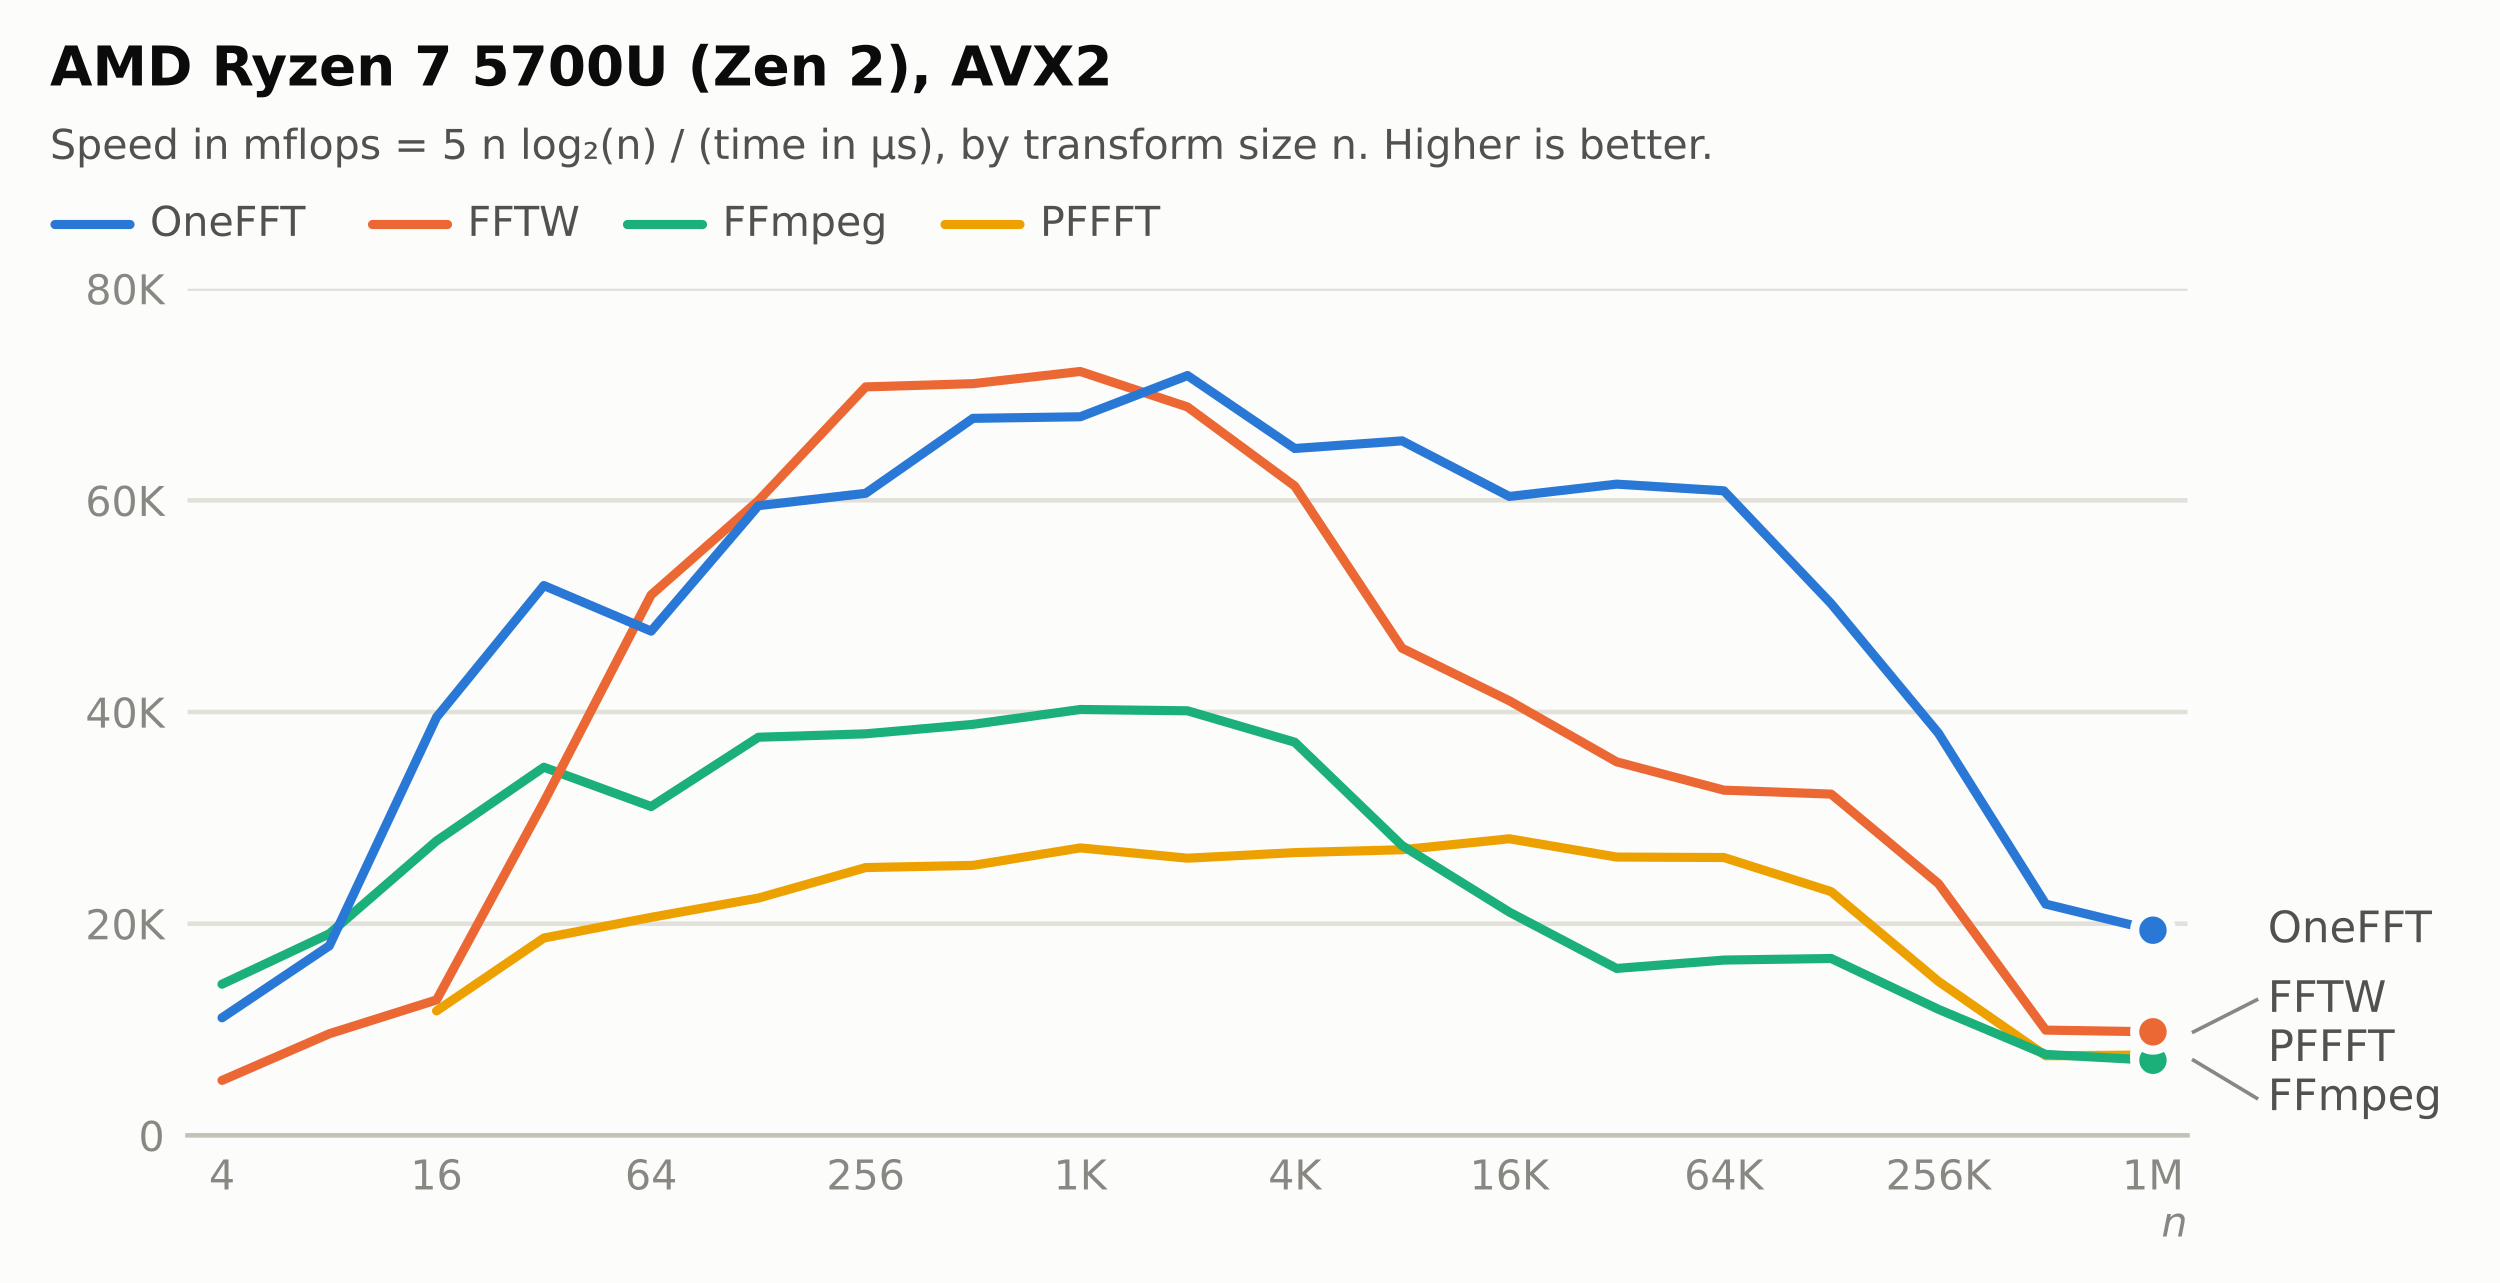
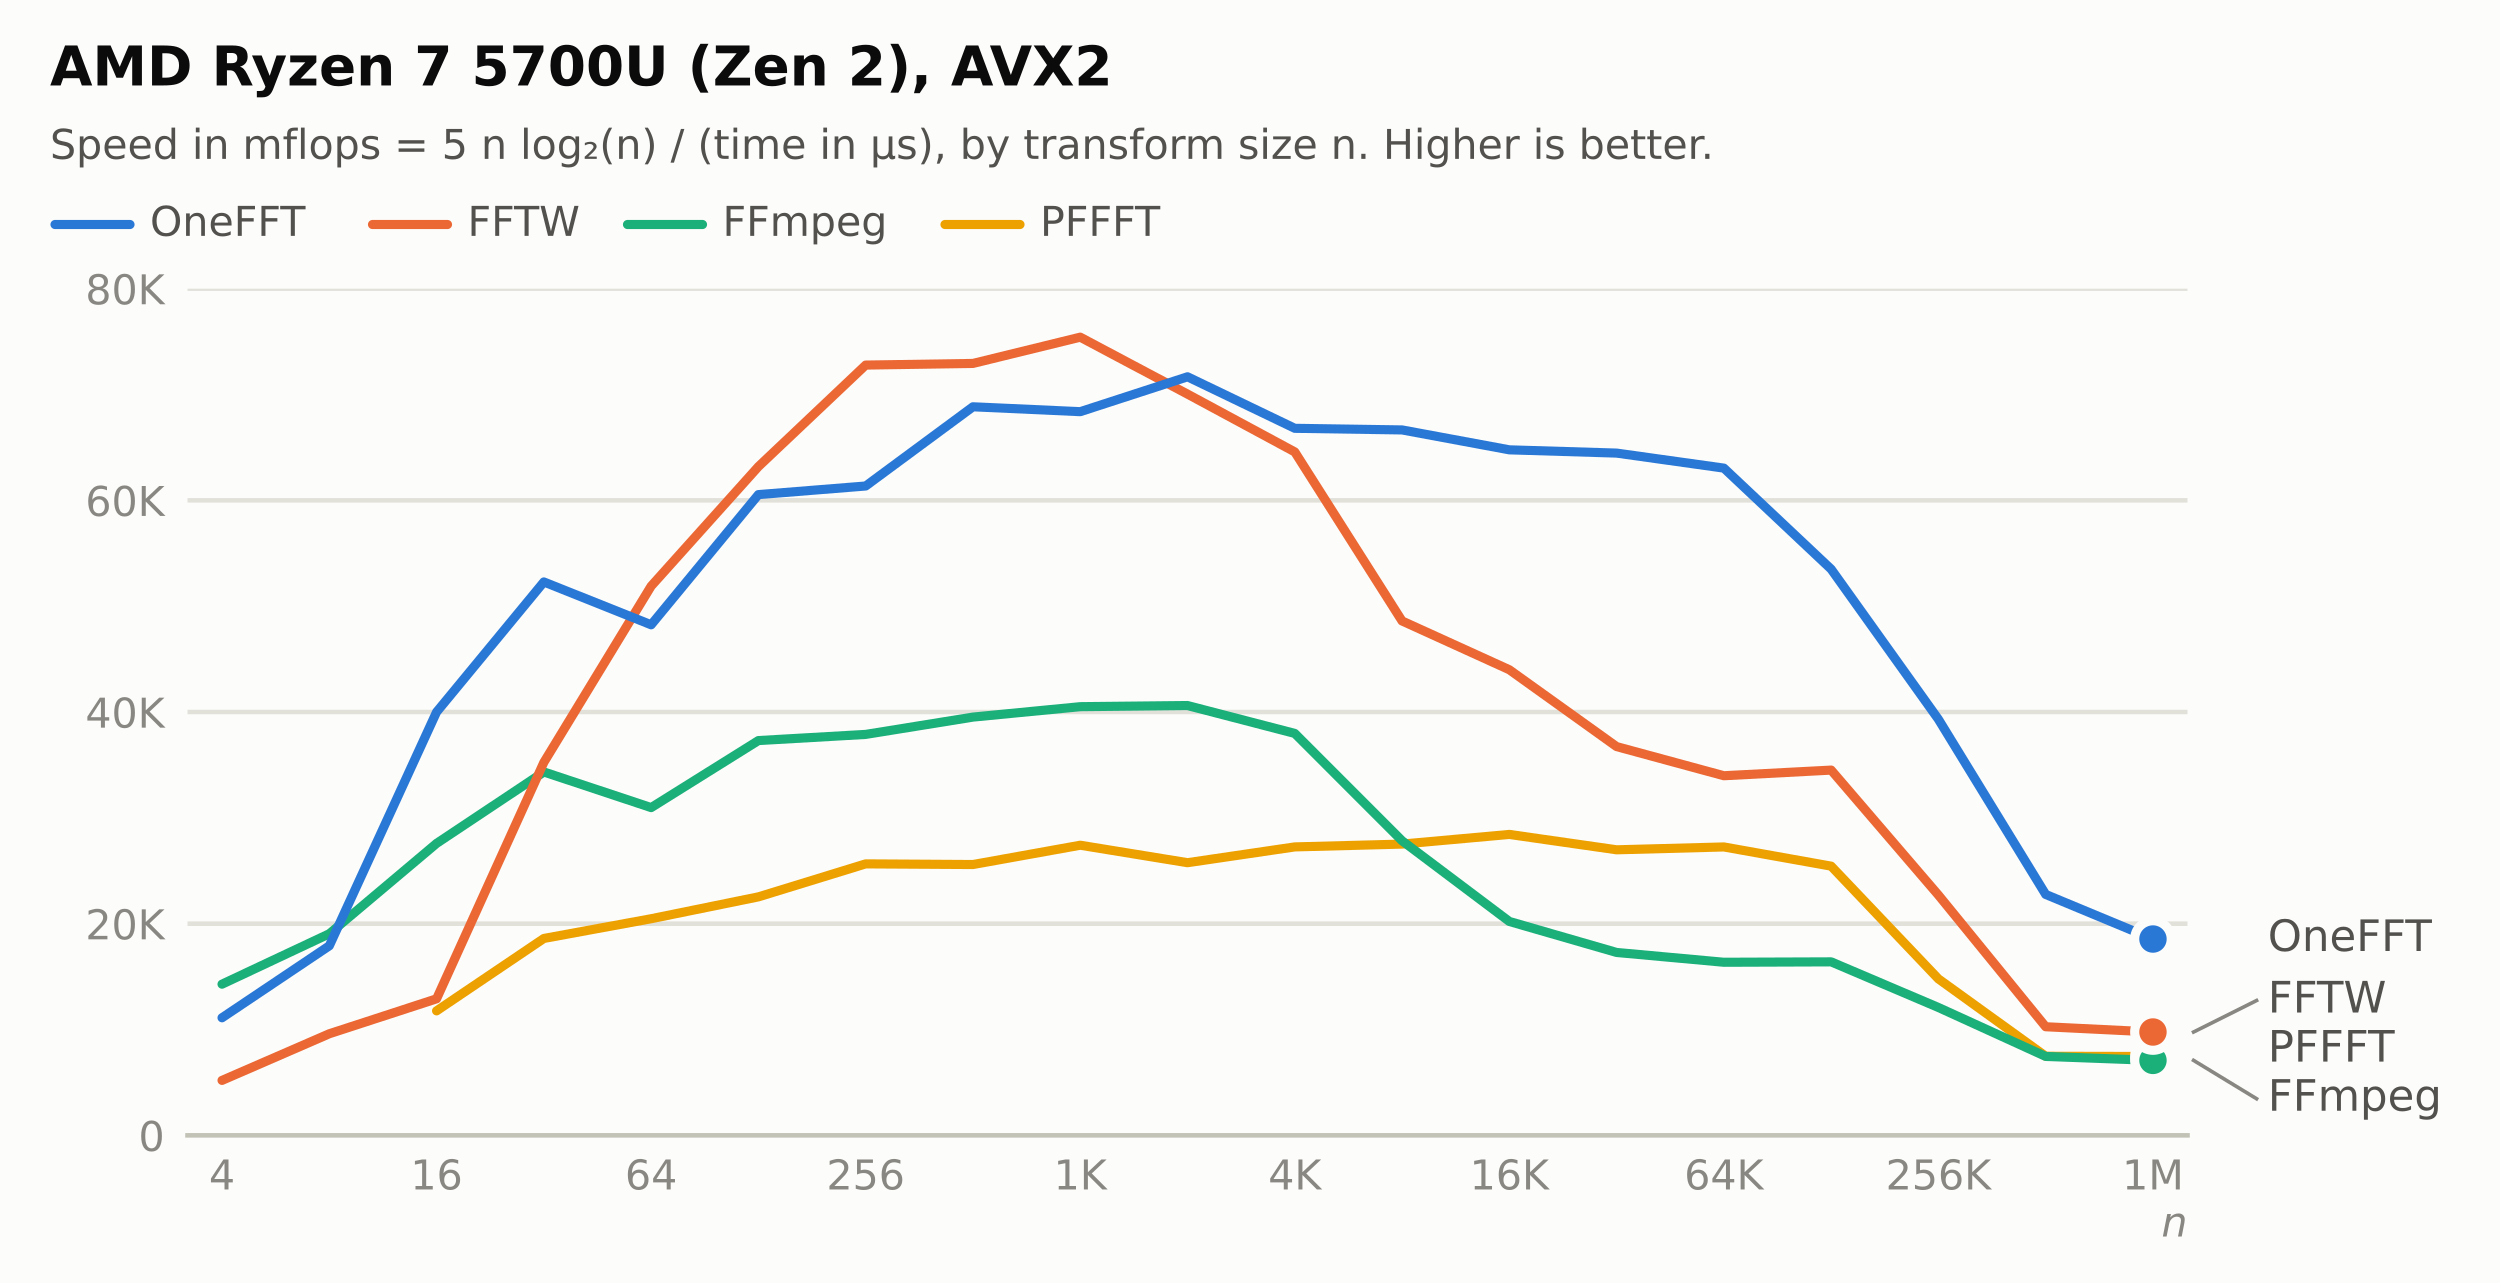
<svg xmlns="http://www.w3.org/2000/svg" xmlns:xlink="http://www.w3.org/1999/xlink" width="547.2pt" height="280.8pt" viewBox="0 0 547.2 280.8" version="1.1">
  <defs>
    <style type="text/css">*{stroke-linejoin: round; stroke-linecap: butt}</style>
  </defs>
  <g id="figure_1">
    <g id="patch_1">
      <path d="M 0 280.8  L 547.2 280.8  L 547.2 0  L 0 0  z " style="fill: #fcfcfb" />
    </g>
    <g id="axes_1">
      <g id="patch_2">
        <path d="M 41.04 248.508  L 478.8 248.508  L 478.8 63.18  L 41.04 63.18  z " style="fill: #fcfcfb" />
      </g>
      <g id="matplotlib.axis_1">
        <g id="xtick_1">
          <g id="line2d_1" />
          <g id="text_1">
            <text style="font-size: 9px; font-family: system-ui, -apple-system, 'Segoe UI', 'DejaVu Sans', sans-serif; text-anchor: middle; fill: #898781" x="48.599" y="260.347" transform="rotate(-0 48.59891 260.3466)">4</text>
          </g>
        </g>
        <g id="xtick_2">
          <g id="line2d_2" />
          <g id="text_2">
            <text style="font-size: 9px; font-family: system-ui, -apple-system, 'Segoe UI', 'DejaVu Sans', sans-serif; text-anchor: middle; fill: #898781" x="95.559" y="260.347" transform="rotate(-0 95.55915 260.3466)">16</text>
          </g>
        </g>
        <g id="xtick_3">
          <g id="line2d_3" />
          <g id="text_3">
            <text style="font-size: 9px; font-family: system-ui, -apple-system, 'Segoe UI', 'DejaVu Sans', sans-serif; text-anchor: middle; fill: #898781" x="142.519" y="260.347" transform="rotate(-0 142.5194 260.3466)">64</text>
          </g>
        </g>
        <g id="xtick_4">
          <g id="line2d_4" />
          <g id="text_4">
            <text style="font-size: 9px; font-family: system-ui, -apple-system, 'Segoe UI', 'DejaVu Sans', sans-serif; text-anchor: middle; fill: #898781" x="189.48" y="260.347" transform="rotate(-0 189.4796 260.3466)">256</text>
          </g>
        </g>
        <g id="xtick_5">
          <g id="line2d_5" />
          <g id="text_5">
            <text style="font-size: 9px; font-family: system-ui, -apple-system, 'Segoe UI', 'DejaVu Sans', sans-serif; text-anchor: middle; fill: #898781" x="236.44" y="260.347" transform="rotate(-0 236.4399 260.3466)">1K</text>
          </g>
        </g>
        <g id="xtick_6">
          <g id="line2d_6" />
          <g id="text_6">
            <text style="font-size: 9px; font-family: system-ui, -apple-system, 'Segoe UI', 'DejaVu Sans', sans-serif; text-anchor: middle; fill: #898781" x="283.4" y="260.347" transform="rotate(-0 283.4001 260.3466)">4K</text>
          </g>
        </g>
        <g id="xtick_7">
          <g id="line2d_7" />
          <g id="text_7">
            <text style="font-size: 9px; font-family: system-ui, -apple-system, 'Segoe UI', 'DejaVu Sans', sans-serif; text-anchor: middle; fill: #898781" x="330.36" y="260.347" transform="rotate(-0 330.3604 260.3466)">16K</text>
          </g>
        </g>
        <g id="xtick_8">
          <g id="line2d_8" />
          <g id="text_8">
            <text style="font-size: 9px; font-family: system-ui, -apple-system, 'Segoe UI', 'DejaVu Sans', sans-serif; text-anchor: middle; fill: #898781" x="377.321" y="260.347" transform="rotate(-0 377.3206 260.3466)">64K</text>
          </g>
        </g>
        <g id="xtick_9">
          <g id="line2d_9" />
          <g id="text_9">
            <text style="font-size: 9px; font-family: system-ui, -apple-system, 'Segoe UI', 'DejaVu Sans', sans-serif; text-anchor: middle; fill: #898781" x="424.281" y="260.347" transform="rotate(-0 424.2808 260.3466)">256K</text>
          </g>
        </g>
        <g id="xtick_10">
          <g id="line2d_10" />
          <g id="text_10">
            <text style="font-size: 9px; font-family: system-ui, -apple-system, 'Segoe UI', 'DejaVu Sans', sans-serif; text-anchor: middle; fill: #898781" x="471.241" y="260.347" transform="rotate(-0 471.2411 260.3466)">1M</text>
          </g>
        </g>
      </g>
      <g id="matplotlib.axis_2">
        <g id="ytick_1">
          <g id="line2d_11">
            <path d="M 41.04 248.508  L 478.8 248.508  " clip-path="url(#p783c82a42f)" style="fill: none; stroke: #e1e0d9; stroke-linecap: square" />
          </g>
          <g id="line2d_12" />
          <g id="text_11">
            <text style="font-size: 9px; font-family: system-ui, -apple-system, 'Segoe UI', 'DejaVu Sans', sans-serif; text-anchor: end; fill: #898781" x="36.04" y="251.927" transform="rotate(-0 36.04 251.9273)">0</text>
          </g>
        </g>
        <g id="ytick_2">
          <g id="line2d_13">
            <path d="M 41.04 202.176  L 478.8 202.176  " clip-path="url(#p783c82a42f)" style="fill: none; stroke: #e1e0d9; stroke-linecap: square" />
          </g>
          <g id="line2d_14" />
          <g id="text_12">
            <text style="font-size: 9px; font-family: system-ui, -apple-system, 'Segoe UI', 'DejaVu Sans', sans-serif; text-anchor: end; fill: #898781" x="36.04" y="205.595" transform="rotate(-0 36.04 205.5953)">20K</text>
          </g>
        </g>
        <g id="ytick_3">
          <g id="line2d_15">
            <path d="M 41.04 155.844  L 478.8 155.844  " clip-path="url(#p783c82a42f)" style="fill: none; stroke: #e1e0d9; stroke-linecap: square" />
          </g>
          <g id="line2d_16" />
          <g id="text_13">
            <text style="font-size: 9px; font-family: system-ui, -apple-system, 'Segoe UI', 'DejaVu Sans', sans-serif; text-anchor: end; fill: #898781" x="36.04" y="159.263" transform="rotate(-0 36.04 159.2633)">40K</text>
          </g>
        </g>
        <g id="ytick_4">
          <g id="line2d_17">
            <path d="M 41.04 109.512  L 478.8 109.512  " clip-path="url(#p783c82a42f)" style="fill: none; stroke: #e1e0d9; stroke-linecap: square" />
          </g>
          <g id="line2d_18" />
          <g id="text_14">
            <text style="font-size: 9px; font-family: system-ui, -apple-system, 'Segoe UI', 'DejaVu Sans', sans-serif; text-anchor: end; fill: #898781" x="36.04" y="112.931" transform="rotate(-0 36.04 112.9313)">60K</text>
          </g>
        </g>
        <g id="ytick_5">
          <g id="line2d_19">
            <path d="M 41.04 63.18  L 478.8 63.18  " clip-path="url(#p783c82a42f)" style="fill: none; stroke: #e1e0d9; stroke-linecap: square" />
          </g>
          <g id="line2d_20" />
          <g id="text_15">
            <text style="font-size: 9px; font-family: system-ui, -apple-system, 'Segoe UI', 'DejaVu Sans', sans-serif; text-anchor: end; fill: #898781" x="36.04" y="66.599" transform="rotate(-0 36.04 66.5993)">80K</text>
          </g>
        </g>
      </g>
      <g id="line2d_21">
-         <path d="M 480.129 232.072  L 493.916 240.361  " style="fill: none; stroke: #898781; stroke-width: 0.8; stroke-linecap: square" />
+         <path d="M 480.129 232.099  L 493.916 240.493  " style="fill: none; stroke: #898781; stroke-width: 0.8; stroke-linecap: square" />
      </g>
      <g id="line2d_22">
-         <path d="M 480.129 225.846  L 493.916 218.863  " style="fill: none; stroke: #898781; stroke-width: 0.8; stroke-linecap: square" />
+         <path d="M 480.129 225.886  L 493.916 218.994  " style="fill: none; stroke: #898781; stroke-width: 0.8; stroke-linecap: square" />
      </g>
      <g id="line2d_23">
-         <path d="M 95.559 221.254  L 119.039 205.308  L 142.519 200.784  L 166 196.564  L 189.48 189.892  L 212.96 189.413  L 236.44 185.588  L 259.92 187.845  L 283.4 186.615  L 306.88 185.988  L 330.36 183.591  L 353.84 187.593  L 377.321 187.693  L 400.801 195.161  L 424.281 214.805  L 447.761 231.084  L 471.241 230.918  " clip-path="url(#p783c82a42f)" style="fill: none; stroke: #eda100; stroke-width: 2; stroke-linecap: round" />
+         <path d="M 95.559 221.254  L 119.039 205.408  L 142.519 201.089  L 166 196.303  L 189.48 189.084  L 212.96 189.229  L 236.44 185.002  L 259.92 188.827  L 283.4 185.371  L 306.88 184.755  L 330.36 182.638  L 353.84 186.005  L 377.321 185.379  L 400.801 189.583  L 424.281 214.265  L 447.761 231.192  L 471.241 231.245  " clip-path="url(#p783c82a42f)" style="fill: none; stroke: #eda100; stroke-width: 2; stroke-linecap: round" />
      </g>
      <g id="line2d_24">
-         <path d="M 48.599 215.414  L 72.079 204.382  L 95.559 184.046  L 119.039 167.931  L 142.519 176.536  L 166 161.368  L 189.48 160.616  L 212.96 158.546  L 236.44 155.291  L 259.92 155.583  L 283.4 162.457  L 306.88 185.068  L 330.36 199.641  L 353.84 211.972  L 377.321 210.138  L 400.801 209.794  L 424.281 220.919  L 447.761 230.789  L 471.241 232.072  " clip-path="url(#p783c82a42f)" style="fill: none; stroke: #1baf7a; stroke-width: 2; stroke-linecap: round" />
+         <path d="M 48.599 215.414  L 72.079 204.382  L 95.559 184.602  L 119.039 168.968  L 142.519 176.768  L 166 162.094  L 189.48 160.746  L 212.96 156.957  L 236.44 154.678  L 259.92 154.427  L 283.4 160.532  L 306.88 184.026  L 330.36 201.691  L 353.84 208.475  L 377.321 210.621  L 400.801 210.531  L 424.281 220.52  L 447.761 231.23  L 471.241 232.099  " clip-path="url(#p783c82a42f)" style="fill: none; stroke: #1baf7a; stroke-width: 2; stroke-linecap: round" />
      </g>
      <g id="line2d_25">
-         <path d="M 48.599 236.474  L 72.079 226.269  L 95.559 218.856  L 119.039 175.544  L 142.519 130.214  L 166 109.574  L 189.48 84.682  L 212.96 83.975  L 236.44 81.31  L 259.92 89.076  L 283.4 106.393  L 306.88 141.879  L 330.36 153.387  L 353.84 166.75  L 377.321 172.953  L 400.801 173.815  L 424.281 193.404  L 447.761 225.47  L 471.241 225.846  " clip-path="url(#p783c82a42f)" style="fill: none; stroke: #eb6834; stroke-width: 2; stroke-linecap: round" />
+         <path d="M 48.599 236.474  L 72.079 226.269  L 95.559 218.616  L 119.039 166.866  L 142.519 128.295  L 166 102.128  L 189.48 79.908  L 212.96 79.548  L 236.44 73.799  L 259.92 86.261  L 283.4 98.917  L 306.88 135.913  L 330.36 146.595  L 353.84 163.417  L 377.321 169.793  L 400.801 168.559  L 424.281 195.918  L 447.761 224.733  L 471.241 225.886  " clip-path="url(#p783c82a42f)" style="fill: none; stroke: #eb6834; stroke-width: 2; stroke-linecap: round" />
      </g>
      <g id="patch_3">
        <path d="M 41.04 248.508  L 478.8 248.508  " style="fill: none; stroke: #c3c2b7; stroke-linejoin: miter; stroke-linecap: square" />
      </g>
      <g id="line2d_26">
-         <path d="M 48.599 222.768  L 72.079 207.017  L 95.559 156.988  L 119.039 128.165  L 142.519 138.139  L 166 110.681  L 189.48 107.975  L 212.96 91.57  L 236.44 91.221  L 259.92 82.197  L 283.4 98.163  L 306.88 96.493  L 330.36 108.664  L 353.84 105.967  L 377.321 107.435  L 400.801 132.129  L 424.281 160.483  L 447.761 197.889  L 471.241 203.603  " clip-path="url(#p783c82a42f)" style="fill: none; stroke: #2a78d6; stroke-width: 2; stroke-linecap: round" />
+         <path d="M 48.599 222.768  L 72.079 207.017  L 95.559 155.844  L 119.039 127.379  L 142.519 136.752  L 166 108.26  L 189.48 106.375  L 212.96 89.038  L 236.44 90.108  L 259.92 82.472  L 283.4 93.749  L 306.88 94.103  L 330.36 98.46  L 353.84 99.173  L 377.321 102.464  L 400.801 124.579  L 424.281 157.441  L 447.761 195.775  L 471.241 205.535  " clip-path="url(#p783c82a42f)" style="fill: none; stroke: #2a78d6; stroke-width: 2; stroke-linecap: round" />
      </g>
      <g id="text_16">
-         <text style="font-size: 9.5px; font-family: system-ui, -apple-system, 'Segoe UI', 'DejaVu Sans', sans-serif; text-anchor: start; fill: #52514e" x="496.374" y="242.983" transform="rotate(-0 496.374 242.9826)">FFmpeg</text>
+         <text style="font-size: 9.5px; font-family: system-ui, -apple-system, 'Segoe UI', 'DejaVu Sans', sans-serif; text-anchor: start; fill: #52514e" x="496.374" y="243.114" transform="rotate(-0 496.374 243.1139)">FFmpeg</text>
      </g>
      <g id="text_17">
-         <text style="font-size: 9.5px; font-family: system-ui, -apple-system, 'Segoe UI', 'DejaVu Sans', sans-serif; text-anchor: start; fill: #52514e" x="496.374" y="232.234" transform="rotate(-0 496.374 232.2336)">PFFFT</text>
+         <text style="font-size: 9.5px; font-family: system-ui, -apple-system, 'Segoe UI', 'DejaVu Sans', sans-serif; text-anchor: start; fill: #52514e" x="496.374" y="232.365" transform="rotate(-0 496.374 232.3649)">PFFFT</text>
      </g>
      <g id="text_18">
-         <text style="font-size: 9.5px; font-family: system-ui, -apple-system, 'Segoe UI', 'DejaVu Sans', sans-serif; text-anchor: start; fill: #52514e" x="496.374" y="221.485" transform="rotate(-0 496.374 221.4845)">FFTW</text>
+         <text style="font-size: 9.5px; font-family: system-ui, -apple-system, 'Segoe UI', 'DejaVu Sans', sans-serif; text-anchor: start; fill: #52514e" x="496.374" y="221.616" transform="rotate(-0 496.374 221.6159)">FFTW</text>
      </g>
      <g id="text_19">
-         <text style="font-size: 9.5px; font-family: system-ui, -apple-system, 'Segoe UI', 'DejaVu Sans', sans-serif; text-anchor: start; fill: #52514e" x="496.374" y="206.224" transform="rotate(-0 496.374 206.2241)">OneFFT</text>
+         <text style="font-size: 9.5px; font-family: system-ui, -apple-system, 'Segoe UI', 'DejaVu Sans', sans-serif; text-anchor: start; fill: #52514e" x="496.374" y="208.157" transform="rotate(-0 496.374 208.1566)">OneFFT</text>
      </g>
      <g id="line2d_27">
-         <path d="M 471.241 230.918  " style="fill: none; stroke: #1f77b4; stroke-width: 1.5; stroke-linecap: square" />
+         <path d="M 471.241 231.245  " style="fill: none; stroke: #1f77b4; stroke-width: 1.5; stroke-linecap: square" />
        <defs>
          <path id="m5d4fb2577f" d="M 0 4  C 1.061 4 2.078 3.579 2.828 2.828  C 3.579 2.078 4 1.061 4 0  C 4 -1.061 3.579 -2.078 2.828 -2.828  C 2.078 -3.579 1.061 -4 0 -4  C -1.061 -4 -2.078 -3.579 -2.828 -2.828  C -3.579 -2.078 -4 -1.061 -4 0  C -4 1.061 -3.579 2.078 -2.828 2.828  C -2.078 3.579 -1.061 4 0 4  z " style="stroke: #fcfcfb; stroke-width: 2" />
        </defs>
        <g>
-           <use xlink:href="#m5d4fb2577f" x="471.241" y="230.918" style="fill: #eda100; stroke: #fcfcfb; stroke-width: 2" />
+           <use xlink:href="#m5d4fb2577f" x="471.241" y="231.245" style="fill: #eda100; stroke: #fcfcfb; stroke-width: 2" />
        </g>
      </g>
      <g id="line2d_28">
-         <path d="M 471.241 232.072  " style="fill: none; stroke: #ff7f0e; stroke-width: 1.5; stroke-linecap: square" />
+         <path d="M 471.241 232.099  " style="fill: none; stroke: #ff7f0e; stroke-width: 1.5; stroke-linecap: square" />
        <defs>
          <path id="mb385538bec" d="M 0 4  C 1.061 4 2.078 3.579 2.828 2.828  C 3.579 2.078 4 1.061 4 0  C 4 -1.061 3.579 -2.078 2.828 -2.828  C 2.078 -3.579 1.061 -4 0 -4  C -1.061 -4 -2.078 -3.579 -2.828 -2.828  C -3.579 -2.078 -4 -1.061 -4 0  C -4 1.061 -3.579 2.078 -2.828 2.828  C -2.078 3.579 -1.061 4 0 4  z " style="stroke: #fcfcfb; stroke-width: 2" />
        </defs>
        <g>
-           <use xlink:href="#mb385538bec" x="471.241" y="232.072" style="fill: #1baf7a; stroke: #fcfcfb; stroke-width: 2" />
+           <use xlink:href="#mb385538bec" x="471.241" y="232.099" style="fill: #1baf7a; stroke: #fcfcfb; stroke-width: 2" />
        </g>
      </g>
      <g id="line2d_29">
-         <path d="M 471.241 225.846  " style="fill: none; stroke: #2ca02c; stroke-width: 1.5; stroke-linecap: square" />
+         <path d="M 471.241 225.886  " style="fill: none; stroke: #2ca02c; stroke-width: 1.5; stroke-linecap: square" />
        <defs>
          <path id="m1467af2e55" d="M 0 4  C 1.061 4 2.078 3.579 2.828 2.828  C 3.579 2.078 4 1.061 4 0  C 4 -1.061 3.579 -2.078 2.828 -2.828  C 2.078 -3.579 1.061 -4 0 -4  C -1.061 -4 -2.078 -3.579 -2.828 -2.828  C -3.579 -2.078 -4 -1.061 -4 0  C -4 1.061 -3.579 2.078 -2.828 2.828  C -2.078 3.579 -1.061 4 0 4  z " style="stroke: #fcfcfb; stroke-width: 2" />
        </defs>
        <g>
-           <use xlink:href="#m1467af2e55" x="471.241" y="225.846" style="fill: #eb6834; stroke: #fcfcfb; stroke-width: 2" />
+           <use xlink:href="#m1467af2e55" x="471.241" y="225.886" style="fill: #eb6834; stroke: #fcfcfb; stroke-width: 2" />
        </g>
      </g>
      <g id="line2d_30">
-         <path d="M 471.241 203.603  " style="fill: none; stroke: #d62728; stroke-width: 1.5; stroke-linecap: square" />
+         <path d="M 471.241 205.535  " style="fill: none; stroke: #d62728; stroke-width: 1.5; stroke-linecap: square" />
        <defs>
          <path id="mdb0aa99128" d="M 0 4  C 1.061 4 2.078 3.579 2.828 2.828  C 3.579 2.078 4 1.061 4 0  C 4 -1.061 3.579 -2.078 2.828 -2.828  C 2.078 -3.579 1.061 -4 0 -4  C -1.061 -4 -2.078 -3.579 -2.828 -2.828  C -3.579 -2.078 -4 -1.061 -4 0  C -4 1.061 -3.579 2.078 -2.828 2.828  C -2.078 3.579 -1.061 4 0 4  z " style="stroke: #fcfcfb; stroke-width: 2" />
        </defs>
        <g>
-           <use xlink:href="#mdb0aa99128" x="471.241" y="203.603" style="fill: #2a78d6; stroke: #fcfcfb; stroke-width: 2" />
+           <use xlink:href="#mdb0aa99128" x="471.241" y="205.535" style="fill: #2a78d6; stroke: #fcfcfb; stroke-width: 2" />
        </g>
      </g>
    </g>
    <g id="line2d_31">
      <path d="M 12.038 49.14  L 28.454 49.14  " style="fill: none; stroke: #2a78d6; stroke-width: 2; stroke-linecap: round" />
    </g>
    <g id="line2d_32">
      <path d="M 81.533 49.14  L 97.949 49.14  " style="fill: none; stroke: #eb6834; stroke-width: 2; stroke-linecap: round" />
    </g>
    <g id="line2d_33">
      <path d="M 137.347 49.14  L 153.763 49.14  " style="fill: none; stroke: #1baf7a; stroke-width: 2; stroke-linecap: round" />
    </g>
    <g id="line2d_34">
      <path d="M 206.842 49.14  L 223.258 49.14  " style="fill: none; stroke: #eda100; stroke-width: 2; stroke-linecap: round" />
    </g>
    <g id="text_20">
      <text style="font-weight: 700; font-size: 12px; font-family: system-ui, -apple-system, 'Segoe UI', 'DejaVu Sans', sans-serif; text-anchor: start; fill: #0b0b0b" x="10.944" y="18.702" transform="rotate(-0 10.944 18.70181)">AMD Ryzen 7 5700U (Zen 2), AVX2</text>
    </g>
    <g id="text_21">
      <text style="font-size: 9px; font-family: system-ui, -apple-system, 'Segoe UI', 'DejaVu Sans', sans-serif; text-anchor: start; fill: #52514e" x="10.944" y="34.775" transform="rotate(-0 10.944 34.77544)">Speed in mflops = 5 n log₂(n) / (time in µs), by transform size n. Higher is better.</text>
    </g>
    <g id="text_22">
      <text style="font-size: 9px; font-family: system-ui, -apple-system, 'Segoe UI', 'DejaVu Sans', sans-serif; text-anchor: start; fill: #52514e" x="32.832" y="51.623" transform="rotate(-0 32.832 51.62344)">OneFFT</text>
    </g>
    <g id="text_23">
      <text style="font-size: 9px; font-family: system-ui, -apple-system, 'Segoe UI', 'DejaVu Sans', sans-serif; text-anchor: start; fill: #52514e" x="102.326" y="51.623" transform="rotate(-0 102.3264 51.62344)">FFTW</text>
    </g>
    <g id="text_24">
      <text style="font-size: 9px; font-family: system-ui, -apple-system, 'Segoe UI', 'DejaVu Sans', sans-serif; text-anchor: start; fill: #52514e" x="158.141" y="51.623" transform="rotate(-0 158.1408 51.62344)">FFmpeg</text>
    </g>
    <g id="text_25">
      <text style="font-size: 9px; font-family: system-ui, -apple-system, 'Segoe UI', 'DejaVu Sans', sans-serif; text-anchor: start; fill: #52514e" x="227.635" y="51.623" transform="rotate(-0 227.6352 51.62344)">PFFFT</text>
    </g>
    <g id="text_26">
      <text style="font-style: italic; font-size: 9px; font-family: system-ui, -apple-system, 'Segoe UI', 'DejaVu Sans', sans-serif; text-anchor: end; fill: #898781" x="478.8" y="270.647" transform="rotate(-0 478.8 270.6474)">n</text>
    </g>
  </g>
  <defs>
    <clipPath id="p783c82a42f">
      <rect x="41.04" y="63.18" width="437.76" height="185.328" />
    </clipPath>
  </defs>
</svg>
